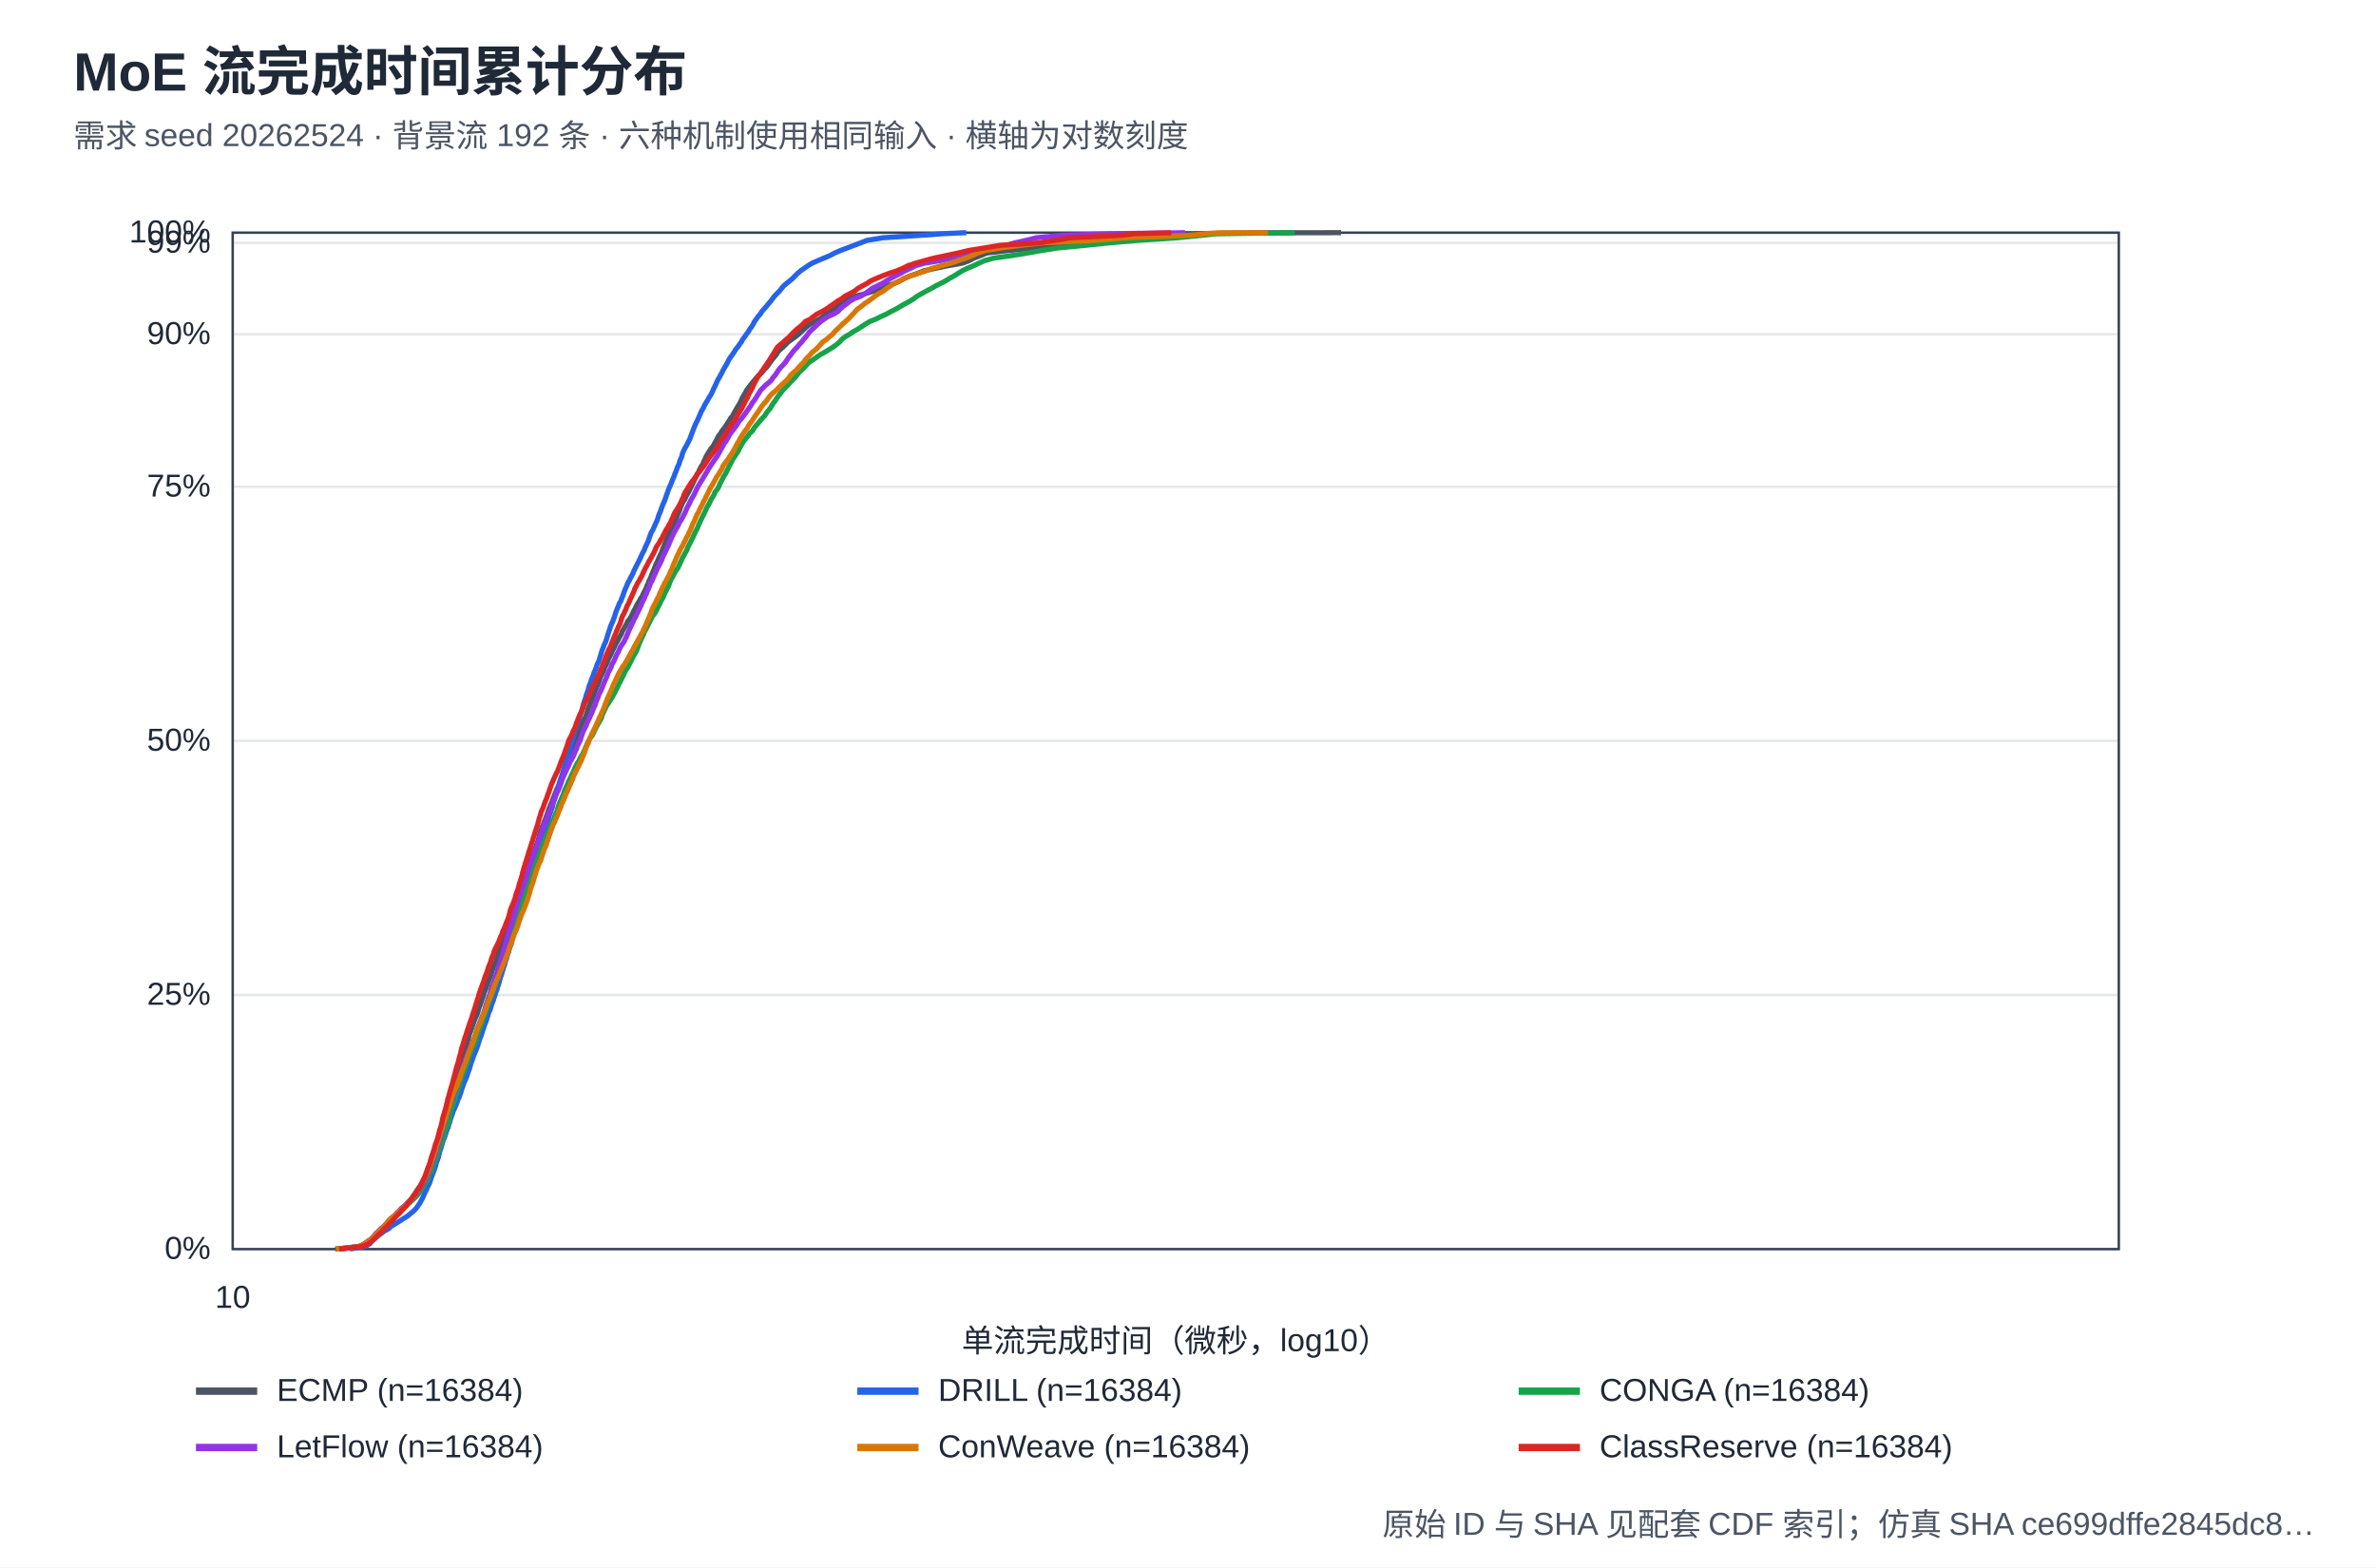
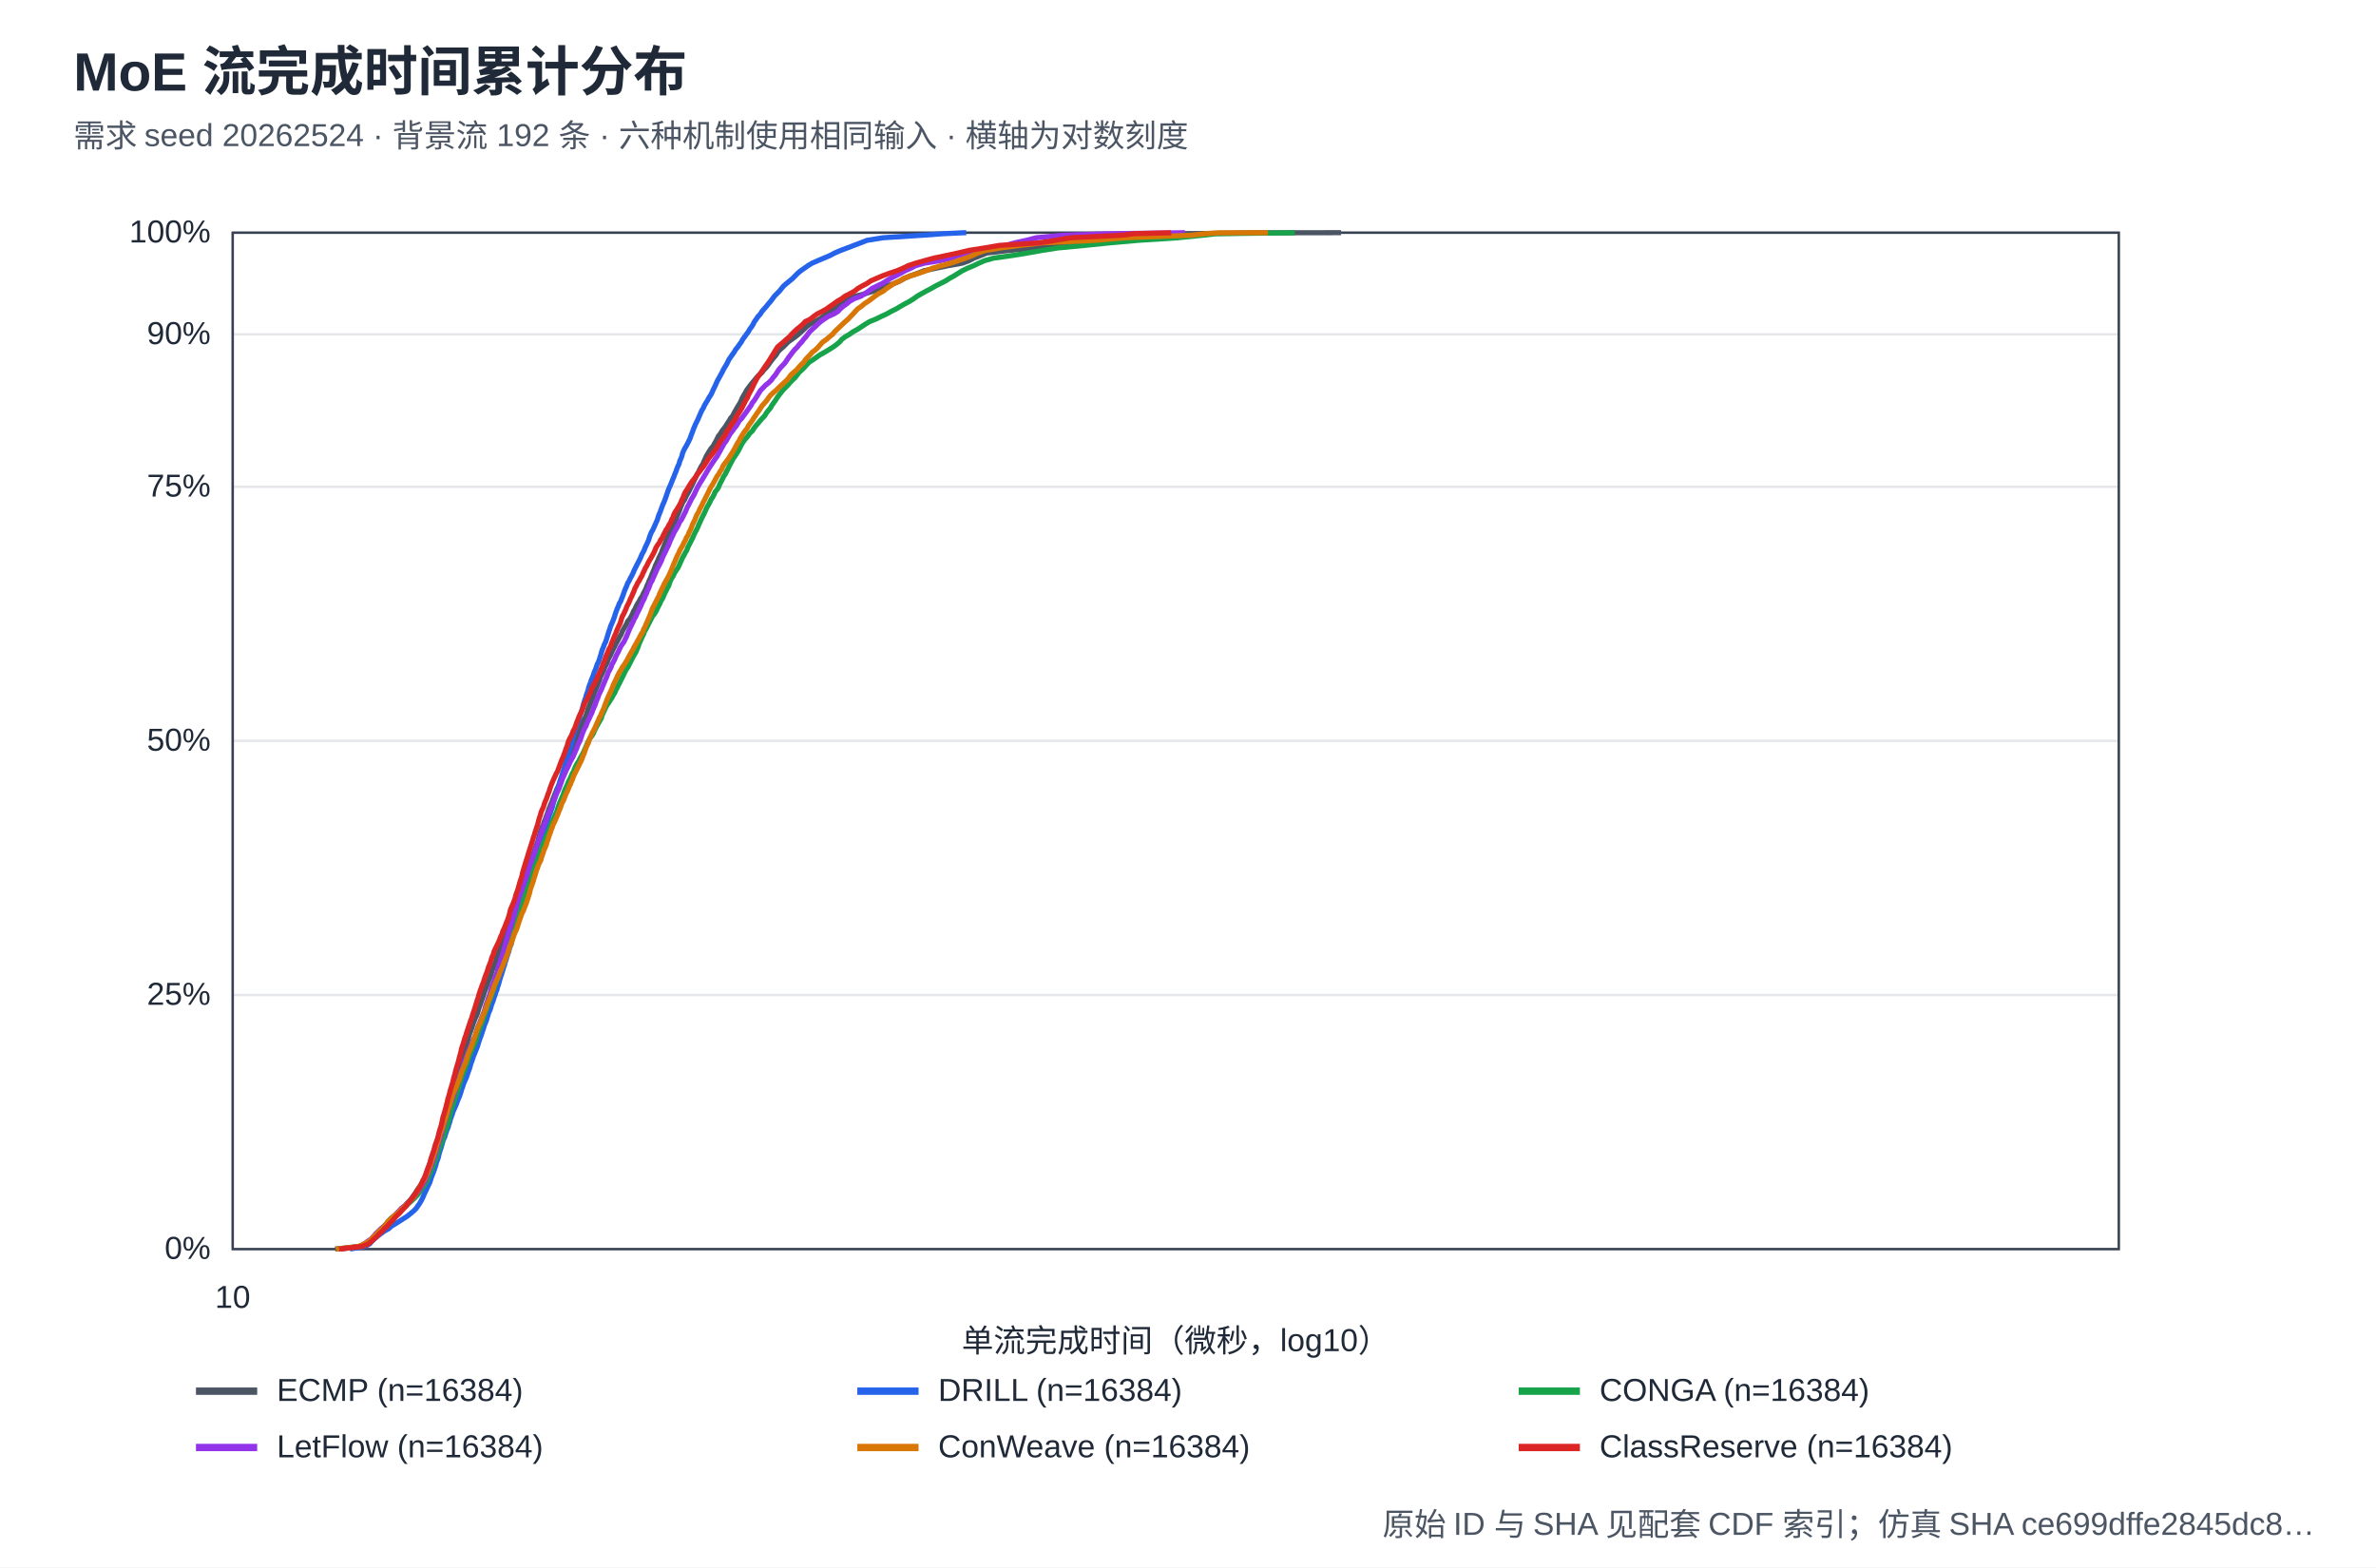
<svg xmlns="http://www.w3.org/2000/svg" width="970" height="640" viewBox="0 0 970 640">
  <rect width="100%" height="100%" fill="white" />
  <style>text{font-family:Arial,"Microsoft YaHei","Noto Sans CJK SC",sans-serif;fill:#1f2937}.title{font-size:22px;font-weight:700}.sub{font-size:13px;fill:#4b5563}.axis{font-size:13px}.grid{stroke:#e5e7eb;stroke-width:1}</style>
  <text class="title" x="30" y="37">MoE 流完成时间累计分布</text>
  <text class="sub" x="30" y="60">需求 seed 20262524 · 背景流 192 条 · 六种机制使用相同输入 · 横轴为对数刻度</text>
  <line class="grid" x1="95.00" y1="95" x2="95.00" y2="510" />
  <text class="axis" text-anchor="middle" x="95.00" y="534">10</text>
  <line class="grid" x1="95" y1="510.00" x2="865" y2="510.00" />
  <text class="axis" text-anchor="end" x="86" y="514.00">0%</text>
  <line class="grid" x1="95" y1="406.25" x2="865" y2="406.25" />
  <text class="axis" text-anchor="end" x="86" y="410.25">25%</text>
  <line class="grid" x1="95" y1="302.50" x2="865" y2="302.50" />
  <text class="axis" text-anchor="end" x="86" y="306.50">50%</text>
  <line class="grid" x1="95" y1="198.75" x2="865" y2="198.75" />
  <text class="axis" text-anchor="end" x="86" y="202.75">75%</text>
  <line class="grid" x1="95" y1="136.50" x2="865" y2="136.50" />
  <text class="axis" text-anchor="end" x="86" y="140.50">90%</text>
-   <line class="grid" x1="95" y1="99.15" x2="865" y2="99.15" />
-   <text class="axis" text-anchor="end" x="86" y="103.15">99%</text>
  <line class="grid" x1="95" y1="95.00" x2="865" y2="95.00" />
  <text class="axis" text-anchor="end" x="86" y="99.00">100%</text>
  <rect x="95" y="95" width="770" height="415" fill="none" stroke="#374151" />
  <polyline points="136.80,509.97 146.66,508.94 149.07,507.90 150.79,506.86 151.72,505.82 152.94,504.78 153.62,503.74 154.72,502.71 155.70,501.67 156.80,500.63 157.71,499.59 158.62,498.55 159.53,497.54 160.81,496.50 161.96,495.46 163.05,494.42 163.95,493.38 165.28,492.35 166.18,491.31 167.26,490.27 168.10,489.23 168.82,488.19 169.54,487.15 170.20,486.11 170.86,485.08 171.63,484.04 172.29,483.00 172.94,481.96 173.36,480.92 173.83,479.88 174.25,478.84 174.55,477.81 174.96,476.77 175.26,475.73 175.62,474.69 176.03,473.65 176.39,472.64 176.74,471.60 177.10,470.56 177.39,469.52 177.69,468.48 178.04,467.45 178.28,466.41 178.69,465.37 178.93,464.33 179.22,463.29 179.52,462.25 179.81,461.22 180.16,460.18 180.46,459.14 180.69,458.10 181.05,457.06 181.28,456.02 181.58,454.98 181.93,453.95 182.22,452.91 182.46,451.87 182.75,450.83 183.04,449.79 183.22,448.78 183.57,447.74 183.98,446.70 184.33,445.66 184.57,444.62 184.86,443.59 185.27,442.55 185.62,441.51 185.91,440.47 186.14,439.43 186.67,438.39 187.02,437.35 187.25,436.32 187.54,435.28 187.89,434.24 188.24,433.20 188.53,432.16 188.88,431.12 189.23,430.09 189.64,429.05 189.93,428.01 190.39,426.97 190.62,425.93 190.91,424.89 191.20,423.88 191.49,422.84 191.84,421.80 192.24,420.76 192.59,419.73 192.94,418.69 193.28,417.65 193.69,416.61 194.09,415.57 194.61,414.53 195.01,413.49 195.30,412.46 195.59,411.42 195.99,410.38 196.34,409.34 196.68,408.30 197.08,407.26 197.43,406.22 197.72,405.19 198.12,404.15 198.52,403.11 198.86,402.07 199.21,401.03 199.66,400.02 200.06,398.98 200.46,397.94 200.75,396.90 201.09,395.86 201.49,394.83 201.95,393.79 202.40,392.75 202.63,391.71 202.97,390.67 203.37,389.63 203.71,388.60 204.05,387.56 204.34,386.52 204.68,385.48 204.85,384.44 205.24,383.40 205.64,382.36 205.98,381.33 206.32,380.29 206.72,379.25 207.00,378.21 207.45,377.17 207.74,376.13 208.13,375.12 208.53,374.08 208.92,373.04 209.32,372.00 209.71,370.97 209.99,369.93 210.33,368.89 210.72,367.85 211.06,366.81 211.51,365.77 211.74,364.73 212.02,363.70 212.35,362.66 212.75,361.62 213.14,360.58 213.53,359.54 213.87,358.50 214.31,357.47 214.76,356.43 215.10,355.39 215.43,354.35 215.88,353.31 216.33,352.27 216.77,351.26 217.22,350.22 217.50,349.18 217.94,348.14 218.28,347.11 218.66,346.07 219.00,345.03 219.44,343.99 219.72,342.95 220.00,341.91 220.27,340.87 220.55,339.84 220.94,338.80 221.27,337.76 221.83,336.72 222.10,335.68 222.60,334.64 222.93,333.60 223.32,332.57 223.70,331.53 224.04,330.49 224.48,329.45 224.86,328.41 225.36,327.37 225.69,326.36 226.13,325.32 226.51,324.28 226.95,323.24 227.34,322.21 227.88,321.17 228.38,320.13 228.76,319.09 229.25,318.05 229.53,317.01 229.86,315.98 230.46,314.94 230.78,313.90 231.06,312.86 231.44,311.82 231.82,310.78 232.09,309.74 232.47,308.71 232.80,307.67 233.24,306.63 233.62,305.59 234.11,304.55 234.59,303.51 234.87,302.47 235.19,301.46 235.68,300.42 236.06,299.38 236.49,298.35 236.87,297.31 237.30,296.27 237.68,295.23 238.28,294.19 238.82,293.15 239.25,292.11 239.62,291.08 239.95,290.04 240.22,289.00 240.70,287.96 241.13,286.92 241.51,285.88 241.94,284.85 242.37,283.81 242.63,282.77 243.12,281.73 243.55,280.69 243.97,279.65 244.40,278.61 244.78,277.60 245.04,276.56 245.63,275.52 246.06,274.49 246.54,273.45 246.91,272.41 247.50,271.37 247.92,270.33 248.30,269.29 248.83,268.25 249.36,267.22 249.78,266.18 250.31,265.14 250.84,264.10 251.32,263.06 251.90,262.02 252.48,260.98 253.01,259.95 253.65,258.91 254.01,257.87 254.59,256.83 255.17,255.79 255.80,254.75 256.23,253.72 257.07,252.70 257.70,251.66 258.22,250.62 258.64,249.59 259.27,248.55 259.74,247.51 260.31,246.47 260.99,245.43 261.51,244.39 262.24,243.36 262.66,242.32 263.23,241.28 263.75,240.24 264.11,239.20 264.63,238.16 265.00,237.12 265.52,236.09 265.93,235.05 266.34,234.01 266.81,232.97 267.22,231.93 267.59,230.89 268.10,229.85 268.57,228.84 268.98,227.80 269.49,226.76 270.01,225.73 270.37,224.69 270.78,223.65 271.24,222.61 271.60,221.57 272.07,220.53 272.48,219.49 273.04,218.46 273.35,217.42 273.96,216.38 274.37,215.34 274.73,214.30 275.34,213.26 275.85,212.23 276.26,211.19 276.67,210.15 277.13,209.11 277.54,208.07 277.89,207.03 278.35,205.99 278.81,204.96 279.52,203.94 279.97,202.90 280.53,201.87 281.14,200.83 281.65,199.79 282.15,198.75 282.66,197.71 283.16,196.67 283.67,195.63 284.17,194.60 284.67,193.56 285.28,192.52 285.73,191.48 286.28,190.44 286.99,189.40 287.39,188.36 287.89,187.33 288.34,186.29 288.94,185.25 289.59,184.21 290.24,183.17 291.14,182.13 291.69,181.10 292.29,180.08 292.83,179.04 293.33,178.01 294.18,176.97 294.77,175.93 295.61,174.89 296.36,173.85 297.00,172.81 297.69,171.77 298.29,170.74 299.17,169.70 299.67,168.66 300.26,167.62 300.85,166.58 301.49,165.54 302.12,164.50 302.61,163.47 303.06,162.43 303.64,161.39 304.28,160.35 304.82,159.31 305.60,158.27 306.38,157.23 307.21,156.20 308.08,155.18 308.91,154.14 309.88,153.11 311.09,152.07 311.87,151.03 312.88,149.99 313.70,148.95 314.42,147.91 315.19,146.88 316.06,145.84 316.92,144.80 317.50,143.76 318.46,142.72 319.70,141.68 320.75,140.64 321.75,139.61 323.23,138.57 324.66,137.53 325.98,136.49 327.12,135.45 328.25,134.41 329.34,133.37 330.70,132.34 332.63,131.32 334.54,130.28 336.13,129.25 337.34,128.21 338.74,127.17 340.46,126.13 341.94,125.09 343.18,124.05 344.57,123.01 346.50,121.98 349.25,120.94 353.17,119.90 356.66,118.86 359.41,117.82 361.75,116.78 365.06,115.74 367.34,114.71 369.21,113.67 371.64,112.63 374.64,111.59 377.15,110.55 382.09,109.51 387.03,108.48 392.88,107.44 395.62,106.42 397.58,105.39 400.30,104.35 402.83,103.31 411.64,102.27 422.67,101.23 429.88,100.19 440.46,99.15 454.09,98.12 463.44,97.08 471.57,96.04 484.21,95.41 518.62,95.05 547.49,95.00" fill="none" stroke="#4b5563" stroke-width="2.1" />
  <polyline points="142.87,509.97 148.88,508.94 150.86,507.90 151.78,506.86 152.88,505.82 154.05,504.78 155.39,503.74 156.80,502.71 158.68,501.67 159.78,500.63 161.54,499.59 163.17,498.55 164.74,497.54 166.36,496.50 167.62,495.46 168.88,494.42 169.90,493.38 170.62,492.35 171.33,491.31 171.93,490.27 172.47,489.23 172.94,488.19 173.36,487.15 173.89,486.11 174.37,485.08 174.84,484.04 175.38,483.00 175.73,481.96 176.03,480.92 176.44,479.88 176.86,478.84 177.21,477.81 177.57,476.77 177.92,475.73 178.16,474.69 178.57,473.65 178.93,472.64 179.16,471.60 179.40,470.56 179.75,469.52 180.11,468.48 180.40,467.45 180.69,466.41 180.99,465.37 181.52,464.33 181.81,463.29 182.16,462.25 182.52,461.22 182.99,460.18 183.22,459.14 183.63,458.10 183.86,457.06 184.22,456.02 184.63,454.98 184.92,453.95 185.39,452.91 185.85,451.87 186.32,450.83 186.67,449.79 187.08,448.78 187.54,447.74 187.89,446.70 188.24,445.66 188.53,444.62 188.94,443.59 189.23,442.55 189.69,441.51 190.16,440.47 190.57,439.43 190.91,438.39 191.26,437.35 191.67,436.32 191.96,435.28 192.24,434.24 192.65,433.20 193.00,432.16 193.34,431.12 193.80,430.09 194.21,429.05 194.61,428.01 195.01,426.97 195.30,425.93 195.65,424.89 195.99,423.88 196.40,422.84 196.74,421.80 197.08,420.76 197.43,419.73 197.72,418.69 198.17,417.65 198.58,416.61 198.86,415.57 199.21,414.53 199.49,413.49 200.01,412.46 200.35,411.42 200.63,410.38 201.03,409.34 201.43,408.30 201.72,407.26 202.12,406.22 202.40,405.19 202.86,404.15 203.09,403.11 203.48,402.07 203.77,401.03 204.05,400.02 204.34,398.98 204.73,397.94 205.02,396.90 205.36,395.86 205.64,394.83 206.04,393.79 206.26,392.75 206.66,391.71 206.94,390.67 207.28,389.63 207.68,388.60 207.91,387.56 208.24,386.52 208.70,385.48 208.92,384.44 209.09,383.40 209.32,382.36 209.71,381.33 210.05,380.29 210.33,379.25 210.56,378.21 211.01,377.17 211.29,376.13 211.57,375.12 211.85,374.08 212.13,373.04 212.47,372.00 212.75,370.97 213.03,369.93 213.42,368.89 213.70,367.85 214.09,366.81 214.37,365.77 214.71,364.73 214.99,363.70 215.21,362.66 215.49,361.62 215.77,360.58 216.10,359.54 216.38,358.50 216.60,357.47 216.94,356.43 217.22,355.39 217.50,354.35 217.94,353.31 218.28,352.27 218.61,351.26 218.89,350.22 219.22,349.18 219.39,348.14 219.78,347.11 220.05,346.07 220.33,345.03 220.72,343.99 221.05,342.95 221.44,341.91 221.72,340.87 221.99,339.84 222.27,338.80 222.77,337.76 223.04,336.72 223.37,335.68 223.76,334.64 224.04,333.60 224.37,332.57 224.81,331.53 225.14,330.49 225.52,329.45 225.74,328.41 226.02,327.37 226.35,326.36 226.68,325.32 227.01,324.28 227.28,323.24 227.56,322.21 227.94,321.17 228.27,320.13 228.54,319.09 228.87,318.05 229.25,317.01 229.58,315.98 229.91,314.94 230.24,313.90 230.51,312.86 230.84,311.82 231.17,310.78 231.44,309.74 231.71,308.71 231.98,307.67 232.31,306.63 232.64,305.59 233.02,304.55 233.29,303.51 233.62,302.47 233.83,301.46 234.16,300.42 234.38,299.38 234.70,298.35 235.14,297.31 235.46,296.27 235.79,295.23 236.22,294.19 236.60,293.15 236.87,292.11 237.20,291.08 237.52,290.04 237.84,289.00 238.06,287.96 238.38,286.92 238.71,285.88 239.09,284.85 239.35,283.81 239.73,282.77 240.11,281.73 240.32,280.69 240.70,279.65 241.13,278.61 241.40,277.60 241.88,276.56 242.26,275.52 242.58,274.49 243.06,273.45 243.44,272.41 243.76,271.37 244.29,270.33 244.67,269.29 244.99,268.25 245.31,267.22 245.58,266.18 245.95,265.14 246.38,264.10 246.75,263.06 247.28,262.02 247.60,260.98 247.92,259.95 248.24,258.91 248.56,257.87 248.93,256.83 249.25,255.79 249.68,254.75 250.15,253.72 250.53,252.70 250.90,251.66 251.21,250.62 251.58,249.59 251.96,248.55 252.43,247.51 252.80,246.47 253.43,245.43 253.80,244.39 254.23,243.36 254.59,242.32 254.96,241.28 255.38,240.24 255.86,239.20 256.23,238.16 256.86,237.12 257.33,236.09 257.91,235.05 258.43,234.01 258.85,232.97 259.37,231.93 259.89,230.89 260.42,229.85 260.94,228.84 261.46,227.80 261.88,226.76 262.40,225.73 262.97,224.69 263.34,223.65 263.85,222.61 264.32,221.57 264.79,220.53 265.10,219.49 265.46,218.46 265.88,217.42 266.50,216.38 266.97,215.34 267.43,214.30 267.90,213.26 268.36,212.23 268.67,211.19 269.03,210.15 269.49,209.11 269.86,208.07 270.22,207.03 270.63,205.99 271.09,204.96 271.50,203.94 271.86,202.90 272.22,201.87 272.58,200.83 272.94,199.79 273.40,198.75 273.86,197.71 274.27,196.67 274.68,195.63 275.14,194.60 275.50,193.56 275.96,192.52 276.31,191.48 276.72,190.44 277.23,189.40 277.48,188.36 277.94,187.33 278.35,186.29 278.60,185.25 279.01,184.21 279.52,183.17 280.13,182.13 280.68,181.10 281.19,180.08 281.70,179.04 282.05,178.01 282.45,176.97 282.86,175.93 283.21,174.89 283.67,173.85 284.12,172.81 284.67,171.77 285.13,170.74 285.58,169.70 286.03,168.66 286.49,167.62 287.14,166.58 287.59,165.54 288.19,164.50 288.84,163.47 289.39,162.43 290.09,161.39 290.64,160.35 291.09,159.31 291.59,158.27 292.09,157.23 292.54,156.20 293.03,155.18 293.63,154.14 294.18,153.11 294.77,152.07 295.27,151.03 295.86,149.99 296.51,148.95 297.05,147.91 297.54,146.88 298.24,145.84 298.98,144.80 299.71,143.76 300.31,142.72 301.19,141.68 301.88,140.64 302.66,139.61 303.20,138.57 303.99,137.53 304.72,136.49 305.50,135.45 306.09,134.41 306.87,133.37 307.50,132.34 307.99,131.32 308.76,130.28 309.44,129.25 310.41,128.21 311.04,127.17 311.96,126.13 312.88,125.09 313.70,124.05 314.62,123.01 315.39,121.98 316.16,120.94 317.16,119.90 318.22,118.86 319.03,117.82 319.89,116.78 321.09,115.74 322.37,114.71 323.61,113.67 324.61,112.63 325.65,111.59 326.88,110.55 328.39,109.51 329.85,108.48 331.55,107.44 333.89,106.42 336.32,105.39 338.79,104.35 340.73,103.31 343.14,102.27 345.90,101.23 348.61,100.19 351.35,99.15 353.99,98.12 360.40,97.08 376.53,96.04 385.21,95.41 392.97,95.05 394.47,95.00" fill="none" stroke="#2563eb" stroke-width="2.1" />
  <polyline points="137.87,509.97 146.97,508.94 148.82,507.90 150.49,506.86 152.02,505.82 153.50,504.78 154.48,503.74 155.51,502.71 156.74,501.67 157.41,500.63 158.50,499.59 159.23,498.55 160.02,497.54 161.17,496.50 162.50,495.46 163.41,494.42 164.50,493.38 165.64,492.35 166.90,491.31 168.10,490.27 169.18,489.23 170.20,488.19 171.03,487.15 171.81,486.11 172.35,485.08 173.18,484.04 173.77,483.00 174.49,481.96 174.78,480.92 175.20,479.88 175.67,478.84 176.15,477.81 176.56,476.77 176.98,475.73 177.39,474.69 177.69,473.65 178.10,472.64 178.46,471.60 178.75,470.56 179.10,469.52 179.46,468.48 179.93,467.45 180.22,466.41 180.64,465.37 180.99,464.33 181.22,463.29 181.58,462.25 181.93,461.22 182.34,460.18 182.69,459.14 183.10,458.10 183.28,457.06 183.51,456.02 183.75,454.98 184.04,453.95 184.33,452.91 184.63,451.87 185.03,450.83 185.39,449.79 185.68,448.78 185.97,447.74 186.38,446.70 186.73,445.66 187.08,444.62 187.37,443.59 187.72,442.55 188.01,441.51 188.30,440.47 188.59,439.43 189.06,438.39 189.46,437.35 189.81,436.32 190.22,435.28 190.62,434.24 190.97,433.20 191.26,432.16 191.61,431.12 192.01,430.09 192.42,429.05 192.88,428.01 193.40,426.97 193.86,425.93 194.32,424.89 194.55,423.88 194.84,422.84 195.19,421.80 195.53,420.76 195.99,419.73 196.34,418.69 196.80,417.65 197.14,416.61 197.49,415.57 197.77,414.53 198.12,413.49 198.52,412.46 198.80,411.42 199.15,410.38 199.61,409.34 199.95,408.30 200.35,407.26 200.81,406.22 201.15,405.19 201.49,404.15 201.95,403.11 202.23,402.07 202.63,401.03 202.92,400.02 203.26,398.98 203.48,397.94 203.65,396.90 203.94,395.86 204.34,394.83 204.56,393.79 204.90,392.75 205.24,391.71 205.75,390.67 206.15,389.63 206.49,388.60 206.94,387.56 207.45,386.52 207.85,385.48 208.19,384.44 208.36,383.40 208.70,382.36 209.09,381.33 209.43,380.29 209.71,379.25 210.10,378.21 210.44,377.17 210.78,376.13 211.06,375.12 211.29,374.08 211.62,373.04 211.90,372.00 212.18,370.97 212.63,369.93 212.91,368.89 213.31,367.85 213.64,366.81 214.03,365.77 214.37,364.73 214.82,363.70 215.10,362.66 215.43,361.62 215.82,360.58 216.27,359.54 216.66,358.50 217.05,357.47 217.44,356.43 217.83,355.39 218.11,354.35 218.44,353.31 218.72,352.27 219.16,351.26 219.61,350.22 219.94,349.18 220.39,348.14 220.72,347.11 221.00,346.07 221.55,345.03 221.99,343.99 222.49,342.95 222.88,341.91 223.32,340.87 223.76,339.84 224.20,338.80 224.59,337.76 224.97,336.72 225.36,335.68 225.91,334.64 226.29,333.60 226.73,332.57 227.23,331.53 227.56,330.49 227.88,329.45 228.21,328.41 228.65,327.37 229.09,326.36 229.53,325.32 229.96,324.28 230.29,323.24 230.73,322.21 231.22,321.17 231.71,320.13 232.09,319.09 232.64,318.05 233.13,317.01 233.56,315.98 234.16,314.94 234.54,313.90 235.03,312.86 235.57,311.82 236.28,310.78 236.76,309.74 237.36,308.71 237.95,307.67 238.44,306.63 238.92,305.59 239.35,304.55 239.79,303.51 240.32,302.47 240.81,301.46 241.67,300.42 242.26,299.38 242.69,298.35 243.22,297.31 243.76,296.27 244.35,295.23 244.94,294.19 245.52,293.15 245.79,292.11 246.27,291.08 246.75,290.04 247.23,289.00 247.76,287.96 248.51,286.92 249.15,285.88 249.84,284.85 250.37,283.81 251.00,282.77 251.43,281.73 252.01,280.69 252.48,279.65 253.06,278.61 253.54,277.60 254.07,276.56 254.59,275.52 255.07,274.49 255.59,273.45 256.33,272.41 256.86,271.37 257.38,270.33 257.91,269.29 258.43,268.25 259.01,267.22 259.63,266.18 260.05,265.14 260.52,264.10 260.83,263.06 261.30,262.02 261.77,260.98 262.24,259.95 262.76,258.91 263.13,257.87 263.75,256.83 264.27,255.79 264.79,254.75 265.31,253.72 265.83,252.70 266.34,251.66 267.17,250.62 267.84,249.59 268.31,248.55 268.82,247.51 269.39,246.47 269.80,245.43 270.47,244.39 270.94,243.36 271.35,242.32 271.91,241.28 272.37,240.24 272.99,239.20 273.30,238.16 273.71,237.12 274.22,236.09 274.88,235.05 275.34,234.01 276.01,232.97 276.72,231.93 277.23,230.89 277.69,229.85 278.15,228.84 278.60,227.80 279.21,226.76 279.72,225.73 280.38,224.69 280.73,223.65 281.24,222.61 281.80,221.57 282.30,220.53 282.86,219.49 283.26,218.46 283.77,217.42 284.32,216.38 284.83,215.34 285.23,214.30 285.73,213.26 286.18,212.23 286.69,211.19 287.24,210.15 287.74,209.11 288.19,208.07 288.69,207.03 289.29,205.99 289.84,204.96 290.29,203.94 290.99,202.90 291.54,201.87 291.94,200.83 292.83,199.79 293.43,198.75 293.83,197.71 294.38,196.67 294.92,195.63 295.42,194.60 296.11,193.56 296.61,192.52 297.15,191.48 297.64,190.44 298.19,189.40 298.73,188.36 299.27,187.33 300.01,186.29 300.65,185.25 301.34,184.21 301.88,183.17 302.42,182.13 302.96,181.10 303.64,180.08 304.47,179.04 305.35,178.01 306.04,176.97 307.16,175.93 307.79,174.89 308.57,173.85 309.49,172.81 310.32,171.77 311.24,170.74 312.25,169.70 312.83,168.66 313.65,167.62 314.52,166.58 315.10,165.54 315.82,164.50 316.59,163.47 317.21,162.43 317.98,161.39 318.79,160.35 319.61,159.31 320.61,158.27 321.66,157.23 322.52,156.20 323.52,155.18 324.61,154.14 325.41,153.11 326.17,152.07 327.35,151.03 328.39,149.99 329.29,148.95 330.28,147.91 331.92,146.88 333.38,145.84 334.87,144.80 336.78,143.76 338.46,142.72 340.13,141.68 341.57,140.64 342.77,139.61 343.65,138.57 345.03,137.53 346.82,136.49 348.29,135.45 350.16,134.41 351.76,133.37 353.31,132.34 354.99,131.32 357.56,130.28 359.64,129.25 361.93,128.21 363.77,127.17 365.87,126.13 367.61,125.09 369.43,124.05 371.38,123.01 373.01,121.98 374.42,120.94 376.23,119.90 378.11,118.86 380.12,117.82 381.91,116.78 383.96,115.74 385.99,114.71 387.64,113.67 389.53,112.63 391.17,111.59 392.84,110.55 394.98,109.51 397.49,108.48 399.62,107.44 401.95,106.42 405.61,105.39 413.05,104.35 419.43,103.31 425.29,102.27 431.87,101.23 442.85,100.19 452.99,99.15 464.64,98.12 480.76,97.08 491.05,96.04 496.61,95.41 526.78,95.05 528.60,95.00" fill="none" stroke="#16a34a" stroke-width="2.1" />
  <polyline points="138.75,509.97 146.66,508.94 148.70,507.90 150.05,506.86 151.59,505.82 152.51,504.78 153.43,503.74 154.48,502.71 155.58,501.67 156.92,500.63 158.14,499.59 159.35,498.55 160.38,497.54 161.11,496.50 161.90,495.46 162.93,494.42 163.89,493.38 165.22,492.35 166.36,491.31 167.56,490.27 168.52,489.23 169.36,488.19 170.08,487.15 171.03,486.11 171.57,485.08 172.23,484.04 172.94,483.00 173.54,481.96 173.95,480.92 174.31,479.88 174.78,478.84 175.20,477.81 175.67,476.77 176.09,475.73 176.44,474.69 176.86,473.65 177.21,472.64 177.57,471.60 177.86,470.56 178.10,469.52 178.51,468.48 178.81,467.45 179.10,466.41 179.46,465.37 179.75,464.33 180.11,463.29 180.40,462.25 180.64,461.22 180.93,460.18 181.28,459.14 181.58,458.10 181.81,457.06 182.16,456.02 182.57,454.98 182.87,453.95 183.04,452.91 183.45,451.87 183.75,450.83 184.16,449.79 184.63,448.78 184.92,447.74 185.33,446.70 185.68,445.66 186.03,444.62 186.38,443.59 186.79,442.55 187.14,441.51 187.43,440.47 187.78,439.43 188.13,438.39 188.36,437.35 188.77,436.32 189.11,435.28 189.35,434.24 189.69,433.20 190.22,432.16 190.57,431.12 190.97,430.09 191.32,429.05 191.78,428.01 192.13,426.97 192.76,425.93 193.05,424.89 193.57,423.88 194.03,422.84 194.32,421.80 194.67,420.76 194.96,419.73 195.36,418.69 195.82,417.65 196.22,416.61 196.63,415.57 197.08,414.53 197.49,413.49 197.83,412.46 198.12,411.42 198.40,410.38 198.75,409.34 199.15,408.30 199.49,407.26 199.89,406.22 200.18,405.19 200.46,404.15 200.69,403.11 201.09,402.07 201.55,401.03 201.89,400.02 202.17,398.98 202.63,397.94 202.97,396.90 203.20,395.86 203.48,394.83 203.83,393.79 204.17,392.75 204.45,391.71 204.85,390.67 205.13,389.63 205.53,388.60 205.75,387.56 206.04,386.52 206.32,385.48 206.60,384.44 206.94,383.40 207.17,382.36 207.51,381.33 207.79,380.29 208.13,379.25 208.53,378.21 208.81,377.17 209.15,376.13 209.37,375.12 209.71,374.08 209.99,373.04 210.33,372.00 210.61,370.97 210.89,369.93 211.23,368.89 211.51,367.85 211.79,366.81 212.18,365.77 212.52,364.73 212.91,363.70 213.25,362.66 213.64,361.62 213.98,360.58 214.37,359.54 214.76,358.50 215.10,357.47 215.38,356.43 215.71,355.39 215.99,354.35 216.27,353.31 216.72,352.27 217.16,351.26 217.44,350.22 217.83,349.18 218.28,348.14 218.55,347.11 218.94,346.07 219.33,345.03 219.66,343.99 220.00,342.95 220.33,341.91 220.66,340.87 221.05,339.84 221.44,338.80 221.72,337.76 222.16,336.72 222.66,335.68 223.10,334.64 223.37,333.60 223.65,332.57 224.20,331.53 224.70,330.49 225.14,329.45 225.47,328.41 225.91,327.37 226.35,326.36 226.68,325.32 227.12,324.28 227.61,323.24 228.10,322.21 228.49,321.17 228.87,320.13 229.25,319.09 229.58,318.05 230.07,317.01 230.51,315.98 230.95,314.94 231.44,313.90 231.98,312.86 232.42,311.82 232.91,310.78 233.51,309.74 234.05,308.71 234.49,307.67 234.92,306.63 235.41,305.59 235.73,304.55 236.22,303.51 236.76,302.47 237.09,301.46 237.47,300.42 237.79,299.38 238.22,298.35 238.71,297.31 239.30,296.27 239.62,295.23 240.11,294.19 240.65,293.15 241.08,292.11 241.61,291.08 241.99,290.04 242.37,289.00 242.90,287.96 243.22,286.92 243.60,285.88 244.08,284.85 244.40,283.81 244.88,282.77 245.42,281.73 245.84,280.69 246.27,279.65 246.70,278.61 247.12,277.60 247.60,276.56 247.98,275.52 248.35,274.49 248.93,273.45 249.46,272.41 249.78,271.37 250.37,270.33 250.90,269.29 251.32,268.25 251.80,267.22 252.38,266.18 252.85,265.14 253.33,264.10 254.01,263.06 254.75,262.02 255.23,260.98 255.75,259.95 256.17,258.91 256.59,257.87 257.01,256.83 257.54,255.79 258.01,254.75 258.53,253.72 258.95,252.70 259.58,251.66 260.00,250.62 260.57,249.59 261.04,248.55 261.56,247.51 261.98,246.47 262.45,245.43 263.02,244.39 263.39,243.36 263.91,242.32 264.27,241.28 264.79,240.24 265.20,239.20 265.52,238.16 266.19,237.12 266.60,236.09 267.07,235.05 267.53,234.01 268.00,232.97 268.46,231.93 269.03,230.89 269.55,229.85 270.06,228.84 270.42,227.80 270.88,226.76 271.40,225.73 271.91,224.69 272.37,223.65 272.94,222.61 273.30,221.57 273.76,220.53 274.22,219.49 274.73,218.46 275.19,217.42 275.80,216.38 276.41,215.34 276.97,214.30 277.38,213.26 278.15,212.23 278.70,211.19 279.21,210.15 279.77,209.11 280.18,208.07 280.63,207.03 281.19,205.99 281.70,204.96 282.20,203.94 282.81,202.90 283.41,201.87 283.87,200.83 284.37,199.79 284.88,198.75 285.48,197.71 286.13,196.67 286.79,195.63 287.39,194.60 288.04,193.56 288.64,192.52 289.24,191.48 289.89,190.44 290.59,189.40 291.29,188.36 291.99,187.33 292.78,186.29 293.33,185.25 293.93,184.21 294.47,183.17 295.07,182.13 295.61,181.10 296.41,180.08 297.00,179.04 297.59,178.01 298.19,176.97 299.03,175.93 299.76,174.89 300.60,173.85 301.24,172.81 301.83,171.77 302.86,170.74 303.59,169.70 304.38,168.66 305.11,167.62 305.84,166.58 306.57,165.54 307.11,164.50 307.94,163.47 308.62,162.43 309.25,161.39 309.88,160.35 310.56,159.31 311.58,158.27 312.59,157.23 313.89,156.20 314.91,155.18 315.63,154.14 316.54,153.11 317.21,152.07 317.88,151.03 318.75,149.99 319.75,148.95 320.66,147.91 321.33,146.88 322.04,145.84 322.85,144.80 323.61,143.76 324.47,142.72 325.51,141.68 326.31,140.64 327.31,139.61 328.06,138.57 329.01,137.53 329.76,136.49 330.56,135.45 331.64,134.41 332.81,133.37 333.84,132.34 335.01,131.32 336.46,130.28 338.00,129.25 340.36,128.21 342.08,127.17 343.00,126.13 344.20,125.09 345.67,124.05 346.87,123.01 348.65,121.98 351.44,120.94 353.12,119.90 354.58,118.86 355.94,117.82 358.02,116.78 360.18,115.74 361.84,114.71 363.54,113.67 365.60,112.63 367.65,111.59 369.47,110.55 371.82,109.51 373.76,108.48 377.41,107.44 383.83,106.42 388.41,105.39 391.00,104.35 395.28,103.31 399.07,102.27 403.80,101.23 410.56,100.19 414.30,99.15 418.97,98.12 423.04,97.08 433.89,96.04 453.77,95.41 481.25,95.05 483.76,95.00" fill="none" stroke="#9333ea" stroke-width="2.1" />
  <polyline points="137.12,509.97 146.29,508.94 148.70,507.90 150.55,506.86 151.72,505.82 152.76,504.78 153.86,503.74 154.72,502.71 156.06,501.67 156.98,500.63 157.89,499.59 158.50,498.55 159.84,497.54 160.81,496.50 162.26,495.46 163.23,494.42 164.32,493.38 165.46,492.35 166.42,491.31 167.50,490.27 168.46,489.23 169.30,488.19 169.90,487.15 170.56,486.11 171.09,485.08 171.81,484.04 172.35,483.00 172.94,481.96 173.54,480.92 173.95,479.88 174.49,478.84 174.84,477.81 175.26,476.77 175.67,475.73 176.03,474.69 176.39,473.65 176.74,472.64 177.04,471.60 177.45,470.56 177.81,469.52 178.04,468.48 178.34,467.45 178.75,466.41 178.99,465.37 179.34,464.33 179.58,463.29 179.99,462.25 180.34,461.22 180.69,460.18 180.99,459.14 181.34,458.10 181.69,457.06 182.05,456.02 182.34,454.98 182.63,453.95 182.93,452.91 183.34,451.87 183.63,450.83 183.92,449.79 184.27,448.78 184.57,447.74 184.92,446.70 185.39,445.66 185.85,444.62 186.38,443.59 186.73,442.55 187.19,441.51 187.60,440.47 187.89,439.43 188.24,438.39 188.59,437.35 189.06,436.32 189.40,435.28 189.87,434.24 190.28,433.20 190.57,432.16 190.91,431.12 191.26,430.09 191.67,429.05 192.13,428.01 192.53,426.97 192.94,425.93 193.28,424.89 193.63,423.88 193.98,422.84 194.32,421.80 194.73,420.76 195.01,419.73 195.53,418.69 196.11,417.65 196.45,416.61 196.80,415.57 197.26,414.53 197.66,413.49 198.12,412.46 198.52,411.42 198.80,410.38 199.15,409.34 199.66,408.30 200.06,407.26 200.41,406.22 200.81,405.19 201.26,404.15 201.55,403.11 201.95,402.07 202.40,401.03 202.86,400.02 203.37,398.98 203.77,397.94 204.11,396.90 204.62,395.86 205.02,394.83 205.47,393.79 205.87,392.75 206.26,391.71 206.66,390.67 207.11,389.63 207.45,388.60 207.79,387.56 208.07,386.52 208.58,385.48 208.92,384.44 209.32,383.40 209.65,382.36 209.99,381.33 210.50,380.29 210.95,379.25 211.29,378.21 211.62,377.17 211.96,376.13 212.30,375.12 212.69,374.08 213.03,373.04 213.59,372.00 213.98,370.97 214.37,369.93 214.82,368.89 215.15,367.85 215.49,366.81 215.82,365.77 216.16,364.73 216.38,363.70 216.66,362.66 217.05,361.62 217.44,360.58 217.77,359.54 218.05,358.50 218.39,357.47 218.72,356.43 219.00,355.39 219.44,354.35 219.78,353.31 220.22,352.27 220.77,351.26 221.05,350.22 221.38,349.18 221.77,348.14 222.05,347.11 222.54,346.07 222.99,345.03 223.26,343.99 223.65,342.95 223.98,341.91 224.31,340.87 224.70,339.84 225.03,338.80 225.47,337.76 225.80,336.72 226.35,335.68 226.79,334.64 227.23,333.60 227.67,332.57 228.05,331.53 228.49,330.49 228.93,329.45 229.20,328.41 229.75,327.37 230.24,326.36 230.62,325.32 231.00,324.28 231.55,323.24 231.98,322.21 232.37,321.17 232.91,320.13 233.29,319.09 233.78,318.05 234.11,317.01 234.59,315.98 235.14,314.94 235.63,313.90 236.17,312.86 236.65,311.82 237.20,310.78 237.63,309.74 238.01,308.71 238.44,307.67 238.82,306.63 239.14,305.59 239.57,304.55 240.11,303.51 240.43,302.47 240.81,301.46 241.29,300.42 241.72,299.38 242.26,298.35 242.80,297.31 243.28,296.27 243.71,295.23 244.24,294.19 244.62,293.15 245.20,292.11 245.63,291.08 246.11,290.04 246.59,289.00 246.91,287.96 247.34,286.92 247.71,285.88 248.14,284.85 248.61,283.81 249.09,282.77 249.57,281.73 250.00,280.69 250.37,279.65 250.90,278.61 251.37,277.60 251.85,276.56 252.33,275.52 252.85,274.49 253.54,273.45 254.07,272.41 254.86,271.37 255.49,270.33 256.12,269.29 256.65,268.25 257.22,267.22 257.80,266.18 258.43,265.14 258.90,264.10 259.53,263.06 260.10,262.02 260.68,260.98 261.25,259.95 261.77,258.91 262.45,257.87 262.81,256.83 263.39,255.79 263.80,254.75 264.27,253.72 264.69,252.70 265.15,251.66 265.57,250.62 265.93,249.59 266.29,248.55 266.81,247.51 267.38,246.47 267.90,245.43 268.41,244.39 268.98,243.36 269.34,242.32 269.86,241.28 270.32,240.24 270.83,239.20 271.30,238.16 271.91,237.12 272.48,236.09 273.04,235.05 273.50,234.01 273.96,232.97 274.42,231.93 274.78,230.89 275.24,229.85 275.70,228.84 276.11,227.80 276.57,226.76 277.13,225.73 277.54,224.69 278.15,223.65 278.76,222.61 279.21,221.57 279.82,220.53 280.23,219.49 280.94,218.46 281.29,217.42 281.85,216.38 282.30,215.34 282.66,214.30 283.16,213.26 283.67,212.23 284.07,211.19 284.52,210.15 285.18,209.11 285.58,208.07 286.13,207.03 286.69,205.99 287.14,204.96 287.74,203.94 288.19,202.90 288.74,201.87 289.24,200.83 289.74,199.79 290.29,198.75 290.99,197.71 291.54,196.67 292.14,195.63 292.64,194.60 293.43,193.56 293.98,192.52 294.72,191.48 295.07,190.44 295.76,189.40 296.56,188.36 297.35,187.33 297.99,186.29 298.68,185.25 299.32,184.21 299.91,183.17 300.45,182.13 300.99,181.10 301.68,180.08 302.17,179.04 302.81,178.01 303.45,176.97 304.18,175.93 305.01,174.89 305.55,173.85 306.28,172.81 307.06,171.77 307.69,170.74 308.42,169.70 309.10,168.66 309.88,167.62 310.51,166.58 311.24,165.54 312.16,164.50 313.07,163.47 313.75,162.43 314.57,161.39 315.68,160.35 316.92,159.31 317.93,158.27 319.03,157.23 320.13,156.20 321.28,155.18 322.14,154.14 322.85,153.11 323.99,152.07 325.22,151.03 326.08,149.99 327.02,148.95 328.16,147.91 328.77,146.88 329.76,145.84 330.79,144.80 331.69,143.76 333.05,142.72 334.08,141.68 334.97,140.64 335.90,139.61 337.44,138.57 338.60,137.53 339.90,136.49 340.73,135.45 341.80,134.41 342.91,133.37 343.97,132.34 345.07,131.32 346.27,130.28 347.23,129.25 348.24,128.21 349.16,127.17 350.12,126.13 351.62,125.09 352.85,124.05 354.44,123.01 355.85,121.98 357.20,120.94 358.69,119.90 360.63,118.86 361.89,117.82 363.46,116.78 364.93,115.74 367.34,114.71 368.89,113.67 371.69,112.63 375.04,111.59 378.07,110.55 380.65,109.51 384.26,108.48 388.15,107.44 391.17,106.42 394.25,105.39 396.90,104.35 399.11,103.31 402.24,102.27 408.47,101.23 416.50,100.19 425.78,99.15 447.29,98.12 459.31,97.08 486.30,96.04 492.01,95.41 497.78,95.05 517.63,95.00" fill="none" stroke="#d97706" stroke-width="2.1" />
  <polyline points="138.44,509.97 147.71,508.94 150.30,507.90 151.65,506.86 152.70,505.82 153.92,504.78 154.84,503.74 156.06,502.71 156.92,501.67 158.14,500.63 158.99,499.59 160.08,498.55 160.93,497.54 161.84,496.50 162.99,495.46 163.89,494.42 164.86,493.38 165.88,492.35 166.54,491.31 167.44,490.27 168.16,489.23 169.00,488.19 169.78,487.15 170.32,486.11 171.15,485.08 171.75,484.04 172.23,483.00 172.64,481.96 173.24,480.92 173.66,479.88 174.01,478.84 174.37,477.81 174.73,476.77 175.20,475.73 175.56,474.69 175.79,473.65 176.09,472.64 176.44,471.60 176.80,470.56 177.15,469.52 177.45,468.48 177.69,467.45 178.10,466.41 178.46,465.37 178.81,464.33 179.05,463.29 179.28,462.25 179.58,461.22 179.93,460.18 180.22,459.14 180.46,458.10 180.64,457.06 180.87,456.02 181.22,454.98 181.52,453.95 181.81,452.91 182.11,451.87 182.34,450.83 182.63,449.79 182.81,448.78 183.16,447.74 183.45,446.70 183.69,445.66 183.98,444.62 184.33,443.59 184.63,442.55 184.92,441.51 185.15,440.47 185.44,439.43 185.74,438.39 185.97,437.35 186.26,436.32 186.55,435.28 186.90,434.24 187.19,433.20 187.43,432.16 187.72,431.12 188.01,430.09 188.24,429.05 188.47,428.01 188.82,426.97 189.17,425.93 189.46,424.89 189.75,423.88 190.16,422.84 190.45,421.80 190.80,420.76 191.14,419.73 191.49,418.69 191.84,417.65 192.19,416.61 192.59,415.57 192.88,414.53 193.23,413.49 193.57,412.46 193.92,411.42 194.21,410.38 194.55,409.34 194.84,408.30 195.24,407.26 195.47,406.22 195.82,405.19 196.17,404.15 196.57,403.11 196.91,402.07 197.37,401.03 197.66,400.02 198.00,398.98 198.40,397.94 198.80,396.90 199.15,395.86 199.43,394.83 199.89,393.79 200.29,392.75 200.58,391.71 200.92,390.67 201.43,389.63 201.66,388.60 202.12,387.56 202.63,386.52 203.14,385.48 203.65,384.44 204.05,383.40 204.45,382.36 204.96,381.33 205.24,380.29 205.75,379.25 206.21,378.21 206.55,377.17 207.00,376.13 207.40,375.12 207.74,374.08 208.02,373.04 208.24,372.00 208.58,370.97 209.03,369.93 209.49,368.89 209.88,367.85 210.27,366.81 210.50,365.77 210.84,364.73 211.23,363.70 211.57,362.66 211.85,361.62 212.13,360.58 212.47,359.54 212.80,358.50 213.14,357.47 213.31,356.43 213.64,355.39 213.92,354.35 214.26,353.31 214.54,352.27 214.87,351.26 215.21,350.22 215.54,349.18 215.82,348.14 216.16,347.11 216.49,346.07 216.83,345.03 217.16,343.99 217.50,342.95 217.77,341.91 218.16,340.87 218.44,339.84 218.78,338.80 219.11,337.76 219.50,336.72 219.72,335.68 220.00,334.64 220.33,333.60 220.66,332.57 220.94,331.53 221.38,330.49 221.88,329.45 222.16,328.41 222.54,327.37 222.99,326.36 223.37,325.32 223.70,324.28 224.15,323.24 224.42,322.21 224.81,321.17 225.19,320.13 225.63,319.09 226.07,318.05 226.57,317.01 227.01,315.98 227.61,314.94 227.99,313.90 228.38,312.86 228.76,311.82 229.14,310.78 229.58,309.74 230.02,308.71 230.40,307.67 230.78,306.63 231.11,305.59 231.55,304.55 231.82,303.51 232.15,302.47 232.64,301.46 233.24,300.42 233.67,299.38 234.05,298.35 234.65,297.31 235.03,296.27 235.35,295.23 235.79,294.19 236.17,293.15 236.60,292.11 237.14,291.08 237.63,290.04 238.01,289.00 238.38,287.96 238.82,286.92 239.41,285.88 239.95,284.85 240.43,283.81 240.97,282.77 241.29,281.73 241.72,280.69 242.42,279.65 242.85,278.61 243.44,277.60 243.87,276.56 244.35,275.52 244.88,274.49 245.26,273.45 245.74,272.41 246.11,271.37 246.54,270.33 246.96,269.29 247.28,268.25 247.71,267.22 248.14,266.18 248.56,265.14 249.15,264.10 249.57,263.06 249.94,262.02 250.37,260.98 250.79,259.95 251.27,258.91 251.64,257.87 252.06,256.83 252.54,255.79 253.06,254.75 253.43,253.72 253.70,252.70 254.07,251.66 254.65,250.62 255.12,249.59 255.59,248.55 255.96,247.51 256.54,246.47 257.01,245.43 257.43,244.39 257.96,243.36 258.38,242.32 258.85,241.28 259.21,240.24 259.79,239.20 260.26,238.16 260.94,237.12 261.46,236.09 262.09,235.05 262.50,234.01 263.02,232.97 263.49,231.93 264.11,230.89 264.58,229.85 265.15,228.84 265.77,227.80 266.34,226.76 266.91,225.73 267.38,224.69 267.79,223.65 268.41,222.61 269.19,221.57 269.65,220.53 270.42,219.49 270.83,218.46 271.40,217.42 271.91,216.38 272.63,215.34 273.14,214.30 273.81,213.26 274.17,212.23 274.73,211.19 275.09,210.15 275.60,209.11 276.31,208.07 276.92,207.03 277.54,205.99 278.04,204.96 278.45,203.94 278.96,202.90 279.31,201.87 279.82,200.83 280.53,199.79 281.14,198.75 281.80,197.71 282.45,196.67 283.31,195.63 284.07,194.60 284.73,193.56 285.63,192.52 286.38,191.48 287.24,190.44 287.89,189.40 288.59,188.36 289.19,187.33 289.99,186.29 290.89,185.25 291.64,184.21 292.39,183.17 292.98,182.13 293.58,181.10 294.18,180.08 294.97,179.04 295.76,178.01 296.31,176.97 296.90,175.93 297.69,174.89 298.29,173.85 298.98,172.81 299.81,171.77 300.35,170.74 300.94,169.70 301.58,168.66 302.27,167.62 302.91,166.58 303.40,165.54 303.94,164.50 304.43,163.47 305.11,162.43 305.50,161.39 306.04,160.35 306.62,159.31 307.16,158.27 307.60,157.23 308.13,156.20 308.67,155.18 309.25,154.14 309.98,153.11 310.70,152.07 311.43,151.03 312.11,149.99 312.83,148.95 313.56,147.91 314.23,146.88 314.86,145.84 315.53,144.80 316.16,143.76 316.78,142.72 317.45,141.68 318.65,140.64 319.89,139.61 321.04,138.57 322.28,137.53 323.18,136.49 324.23,135.45 325.32,134.41 326.64,133.37 327.83,132.34 328.72,131.32 330.84,130.28 332.11,129.25 333.56,128.21 335.62,127.17 337.44,126.13 338.88,125.09 340.41,124.05 341.80,123.01 343.60,121.98 344.94,120.94 347.00,119.90 348.88,118.86 350.16,117.82 351.94,116.78 353.94,115.74 355.44,114.71 357.79,113.67 360.22,112.63 363.05,111.59 366.18,110.55 368.63,109.51 370.71,108.48 373.81,107.44 377.45,106.42 381.21,105.39 386.21,104.35 391.04,103.31 395.36,102.27 401.90,101.23 408.01,100.19 424.23,99.15 430.86,98.12 436.90,97.08 457.99,96.04 463.10,95.41 477.79,95.05 478.12,95.00" fill="none" stroke="#dc2626" stroke-width="2.1" />
  <line x1="80" y1="568" x2="105" y2="568" stroke="#4b5563" stroke-width="3" />
  <text class="axis" x="113" y="572">ECMP (n=16384)</text>
  <line x1="350" y1="568" x2="375" y2="568" stroke="#2563eb" stroke-width="3" />
  <text class="axis" x="383" y="572">DRILL (n=16384)</text>
  <line x1="620" y1="568" x2="645" y2="568" stroke="#16a34a" stroke-width="3" />
  <text class="axis" x="653" y="572">CONGA (n=16384)</text>
  <line x1="80" y1="591" x2="105" y2="591" stroke="#9333ea" stroke-width="3" />
  <text class="axis" x="113" y="595">LetFlow (n=16384)</text>
  <line x1="350" y1="591" x2="375" y2="591" stroke="#d97706" stroke-width="3" />
  <text class="axis" x="383" y="595">ConWeave (n=16384)</text>
  <line x1="620" y1="591" x2="645" y2="591" stroke="#dc2626" stroke-width="3" />
  <text class="axis" x="653" y="595">ClassReserve (n=16384)</text>
  <text class="axis" text-anchor="middle" x="480" y="552">单流完成时间（微秒，log10）</text>
  <text class="sub" x="945" y="627" text-anchor="end">原始 ID 与 SHA 见配套 CDF 索引；仿真 SHA ce699dffe2845dc8…</text>
</svg>
